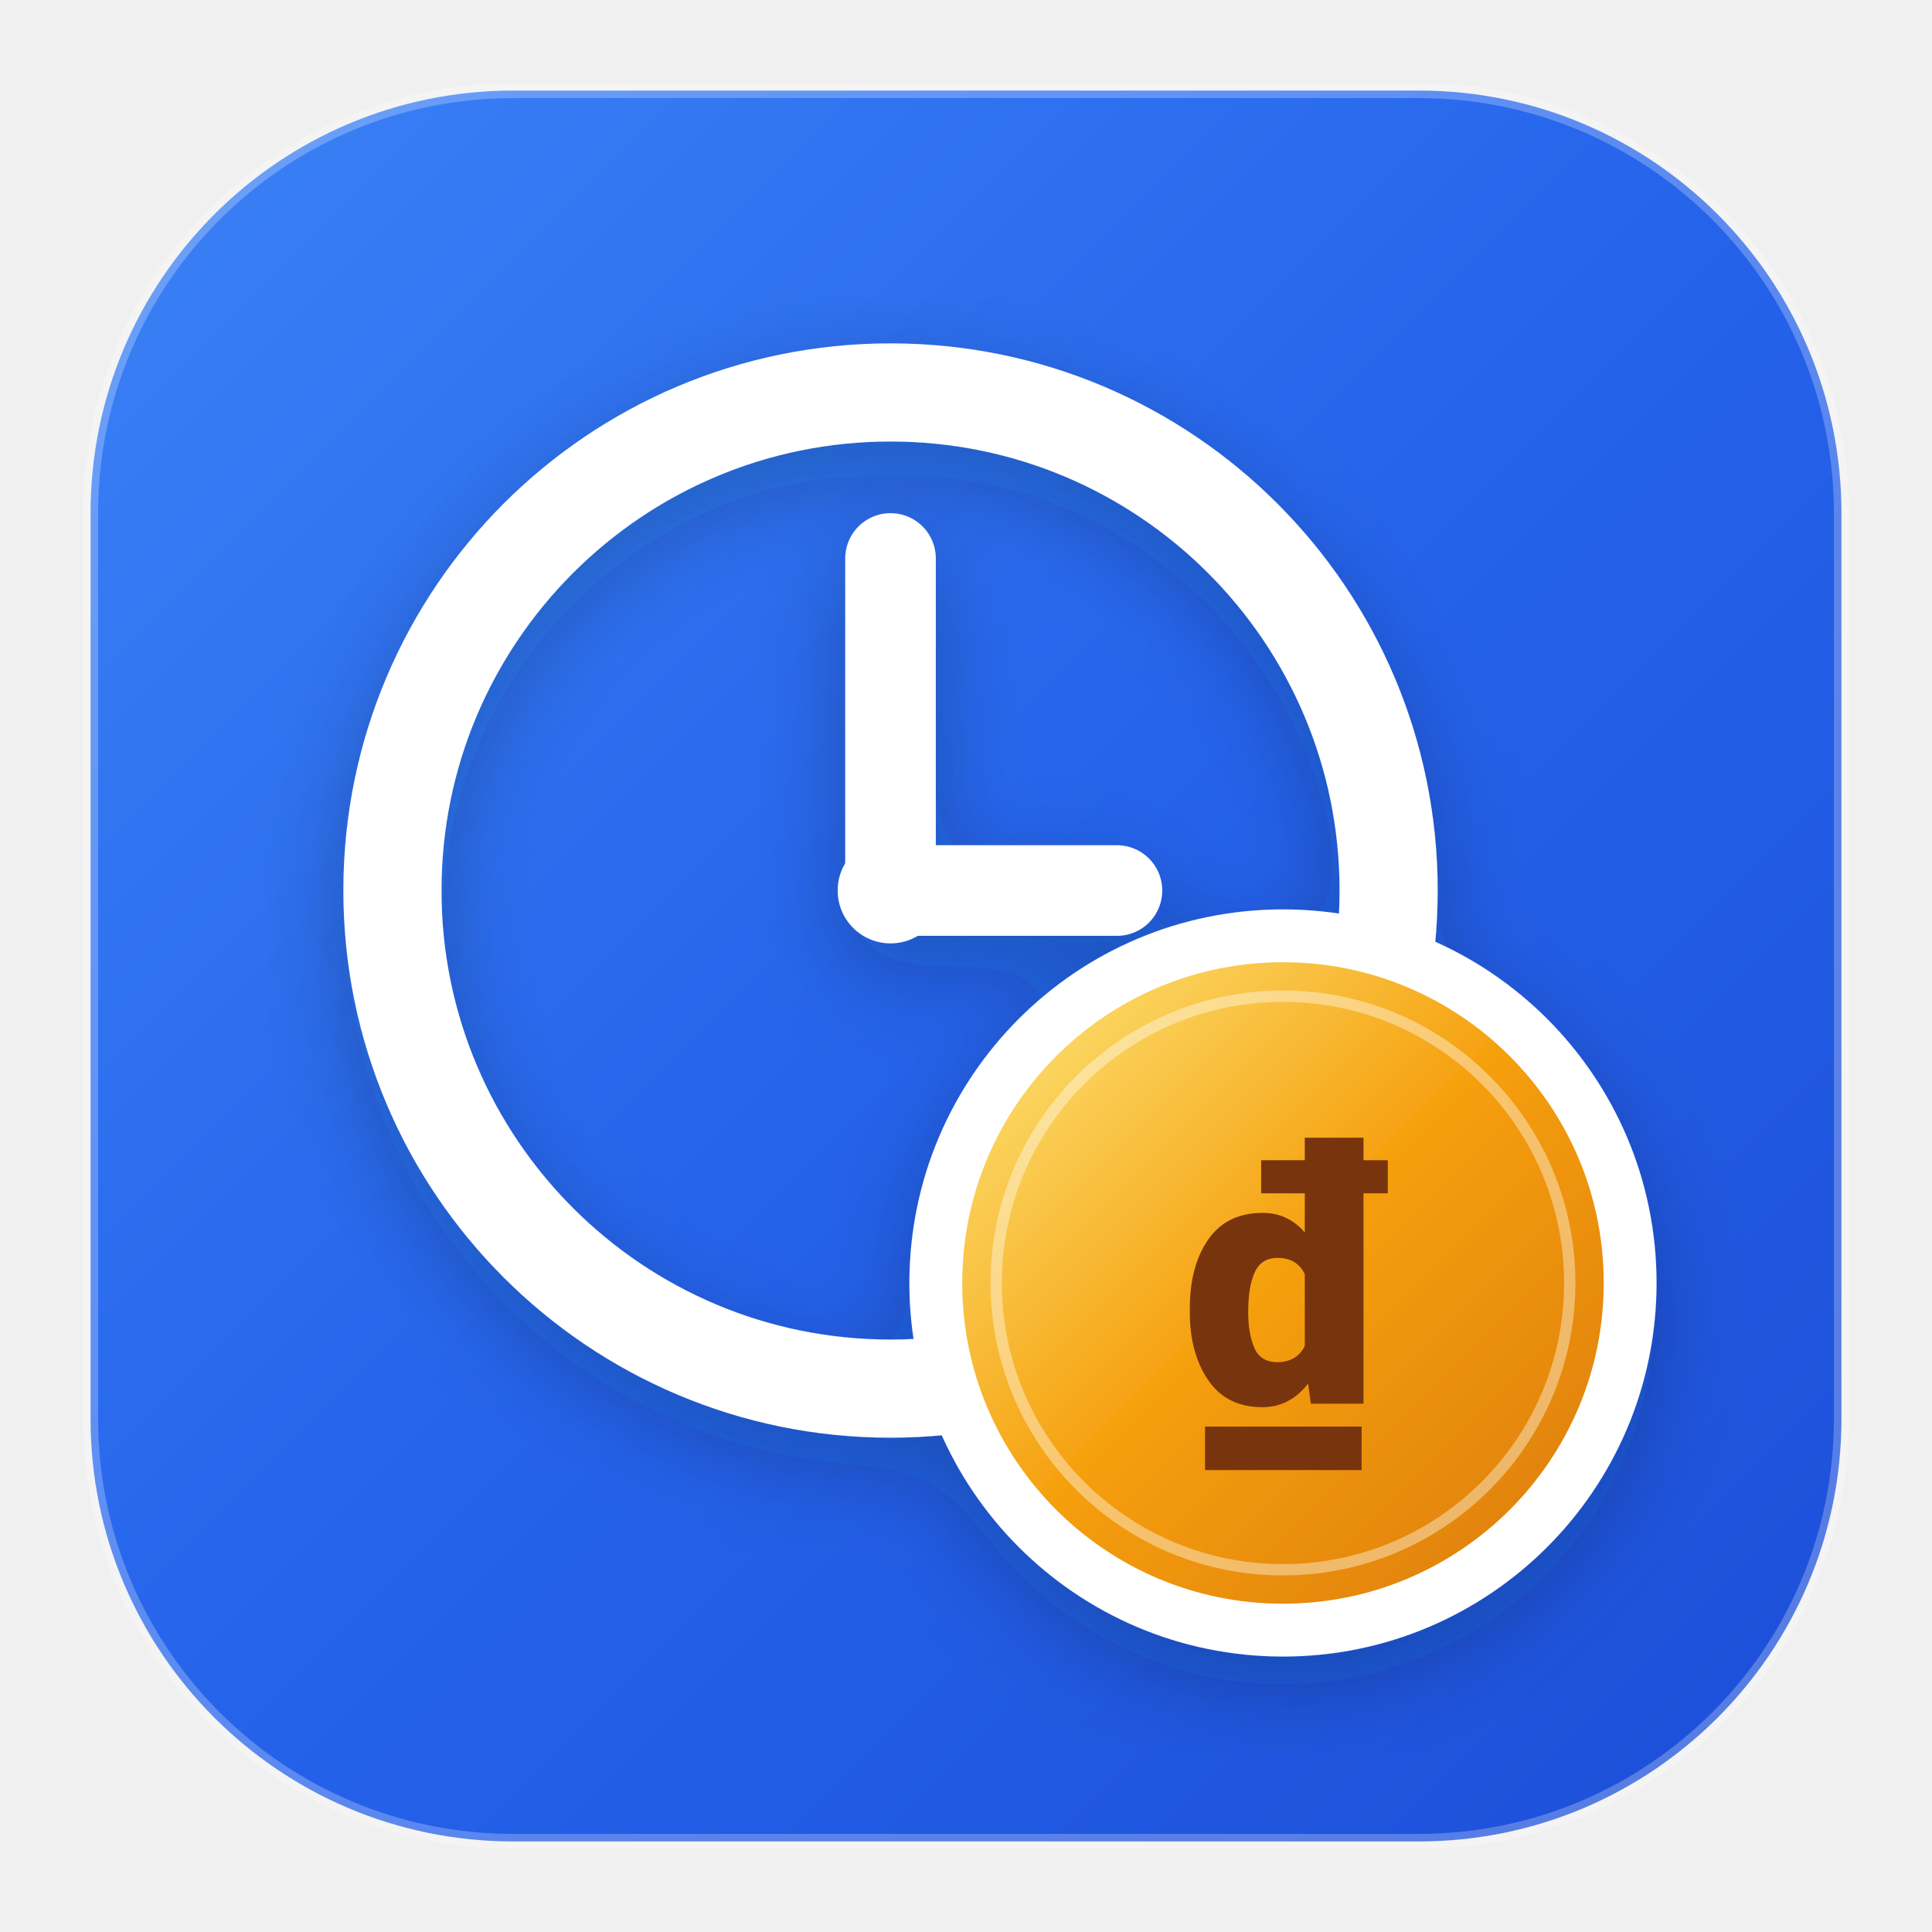
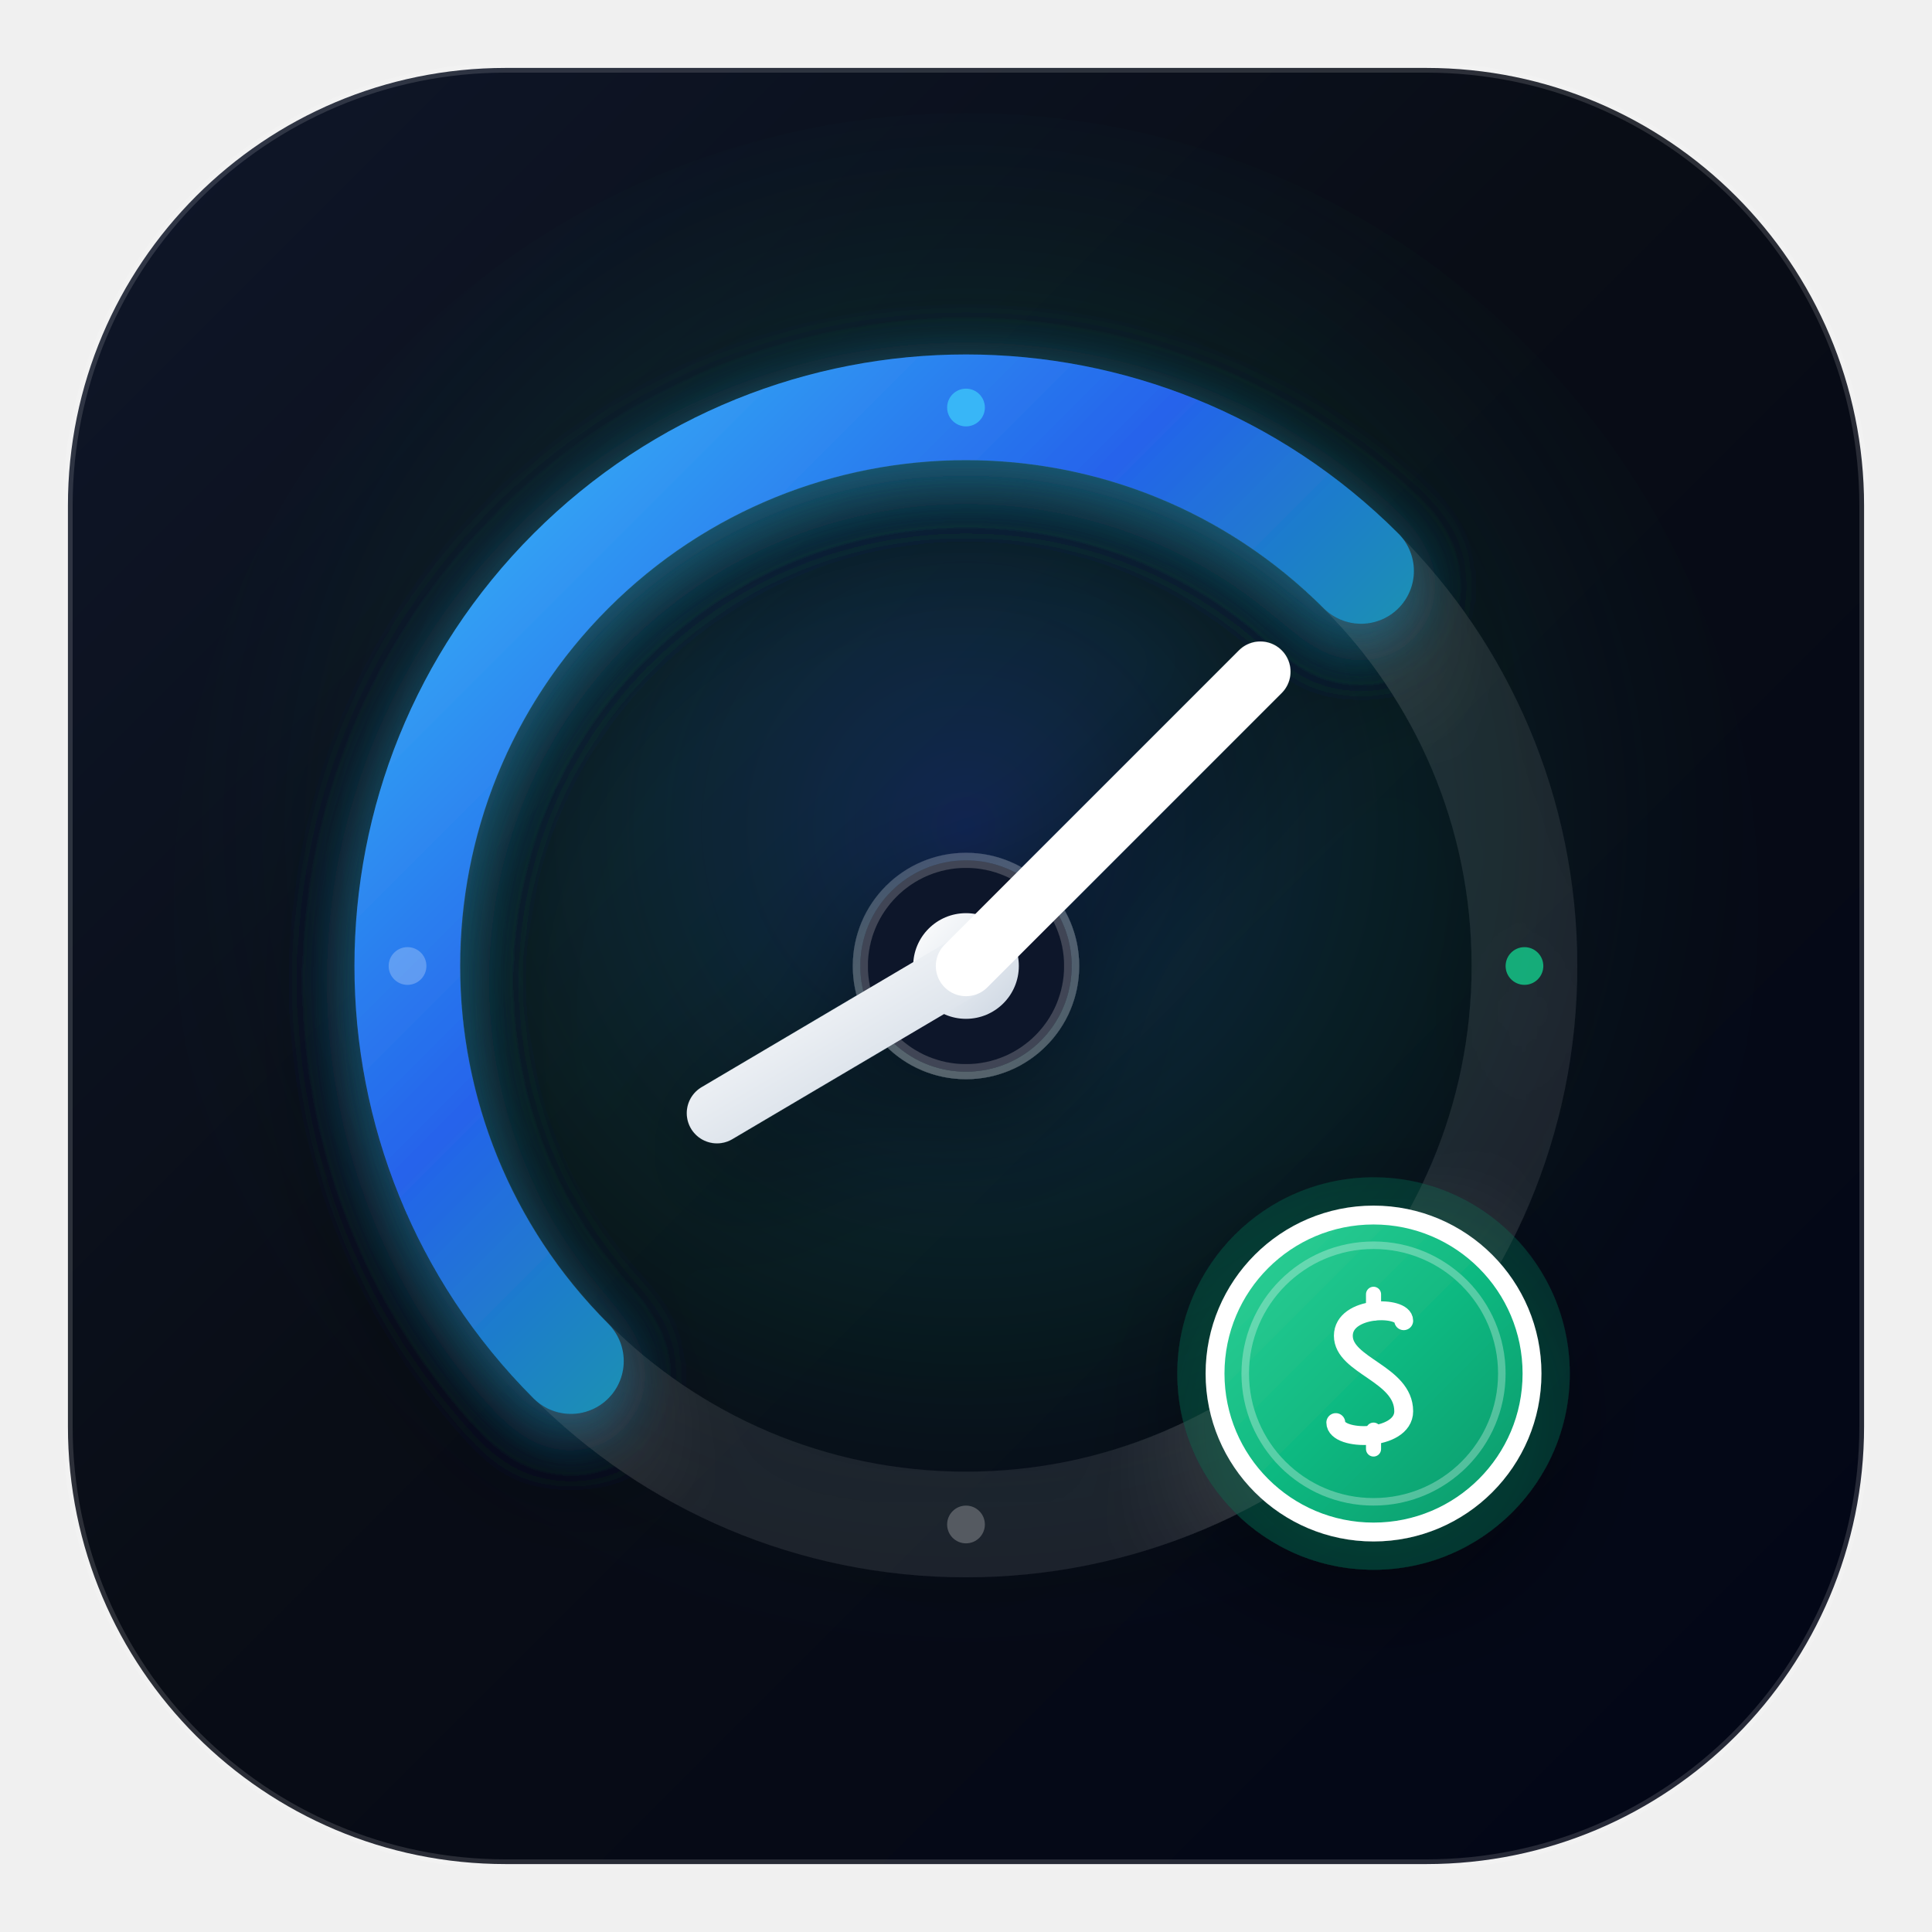
<svg xmlns="http://www.w3.org/2000/svg" viewBox="0 0 512 512" width="512" height="512">
  <defs>
    <linearGradient id="bgGrad" x1="0%" y1="0%" x2="100%" y2="100%">
-       <stop offset="0%" stop-color="#3b82f6" />
-       <stop offset="50%" stop-color="#2563eb" />
-       <stop offset="100%" stop-color="#1d4ed8" />
+       <stop offset="0%" stop-color="#0f172a" />
+       <stop offset="45%" stop-color="#090d16" />
+       <stop offset="100%" stop-color="#020617" />
+     </linearGradient>
+     <radialGradient id="centerGlow" cx="50%" cy="45%" r="55%">
+       <stop offset="0%" stop-color="#2563eb" stop-opacity="0.28" />
+       <stop offset="60%" stop-color="#10b981" stop-opacity="0.08" />
+       <stop offset="100%" stop-color="#020617" stop-opacity="0" />
+     </radialGradient>
+     <linearGradient id="shiftArcGrad" x1="0%" y1="0%" x2="100%" y2="100%">
+       <stop offset="0%" stop-color="#38bdf8" />
+       <stop offset="40%" stop-color="#2563eb" />
+       <stop offset="85%" stop-color="#10b981" />
+       <stop offset="100%" stop-color="#34d399" />
    </linearGradient>
    <linearGradient id="coinGrad" x1="0%" y1="0%" x2="100%" y2="100%">
-       <stop offset="0%" stop-color="#fef08a" />
-       <stop offset="50%" stop-color="#f59e0b" />
-       <stop offset="100%" stop-color="#d97706" />
+       <stop offset="0%" stop-color="#34d399" />
+       <stop offset="50%" stop-color="#10b981" />
+       <stop offset="100%" stop-color="#059669" />
    </linearGradient>
-     <filter id="subtleShadow" x="-10%" y="-10%" width="120%" height="120%">
-       <feDropShadow dx="0" dy="8" stdDeviation="12" flood-color="#0f172a" flood-opacity="0.25" />
+     <linearGradient id="needleGrad" x1="0%" y1="0%" x2="100%" y2="100%">
+       <stop offset="0%" stop-color="#ffffff" />
+       <stop offset="100%" stop-color="#cbd5e1" />
+     </linearGradient>
+     <filter id="softDepth" x="-20%" y="-20%" width="140%" height="140%">
+       <feDropShadow dx="0" dy="12" stdDeviation="16" flood-color="#000000" flood-opacity="0.45" />
+     </filter>
+     <filter id="glowEffect" x="-20%" y="-20%" width="140%" height="140%">
+       <feDropShadow dx="0" dy="4" stdDeviation="8" flood-color="#38bdf8" flood-opacity="0.35" />
    </filter>
  </defs>
-   <rect x="24" y="24" width="464" height="464" rx="112" fill="url(#bgGrad)" />
-   <rect x="24" y="24" width="464" height="464" rx="112" fill="none" stroke="rgba(255,255,255,0.25)" stroke-width="4" />
-   <g filter="url(#subtleShadow)">
-     <circle cx="236" cy="236" r="132" fill="none" stroke="#ffffff" stroke-width="26" stroke-linecap="round" />
-     <line x1="236" y1="236" x2="236" y2="148" stroke="#ffffff" stroke-width="24" stroke-linecap="round" />
-     <line x1="236" y1="236" x2="296" y2="236" stroke="#ffffff" stroke-width="24" stroke-linecap="round" />
-     <circle cx="236" cy="236" r="14" fill="#ffffff" />
-     <circle cx="340" cy="340" r="92" fill="url(#coinGrad)" stroke="#ffffff" stroke-width="14" />
-     <circle cx="340" cy="340" r="76" fill="none" stroke="rgba(255,255,255,0.4)" stroke-width="3" />
-     <text x="340" y="372" font-family="-apple-system, BlinkMacSystemFont, 'Segoe UI', Roboto, sans-serif" font-size="94" font-weight="900" fill="#78350f" text-anchor="middle">₫</text>
+   <rect x="18" y="18" width="476" height="476" rx="116" fill="url(#bgGrad)" />
+   <rect x="18" y="18" width="476" height="476" rx="116" fill="none" stroke="rgba(255,255,255,0.14)" stroke-width="2.5" />
+   <circle cx="256" cy="240" r="210" fill="url(#centerGlow)" />
+   <g filter="url(#softDepth)">
+     <circle cx="256" cy="256" r="148" fill="none" stroke="rgba(255,255,255,0.08)" stroke-width="28" />
+     <path d="M 151.3 360.7               A 148 148 0 1 1 360.7 151.3" fill="none" stroke="url(#shiftArcGrad)" stroke-width="28" stroke-linecap="round" filter="url(#glowEffect)" />
+     <circle cx="256" cy="108" r="5" fill="#38bdf8" opacity="0.9" />
+     <circle cx="404" cy="256" r="5" fill="#10b981" opacity="0.9" />
+     <circle cx="256" cy="404" r="5" fill="rgba(255,255,255,0.25)" />
+     <circle cx="108" cy="256" r="5" fill="rgba(255,255,255,0.25)" />
+     <circle cx="256" cy="256" r="28" fill="#0f172a" stroke="rgba(255,255,255,0.2)" stroke-width="4" />
+     <circle cx="256" cy="256" r="14" fill="url(#needleGrad)" />
+     <line x1="256" y1="256" x2="190" y2="295" stroke="url(#needleGrad)" stroke-width="16" stroke-linecap="round" />
+     <line x1="256" y1="256" x2="334" y2="178" stroke="#ffffff" stroke-width="16" stroke-linecap="round" />
+     <g transform="translate(320, 320)">
+       <circle cx="44" cy="44" r="52" fill="#10b981" opacity="0.18" />
+       <circle cx="44" cy="44" r="42" fill="url(#coinGrad)" stroke="#ffffff" stroke-width="5" />
+       <circle cx="44" cy="44" r="34" fill="none" stroke="rgba(255,255,255,0.3)" stroke-width="2" />
+       <path d="M 52 30                 C 52 26, 36 26, 36 34                 C 36 42, 52 44, 52 54                 C 52 62, 34 62, 34 57" fill="none" stroke="#ffffff" stroke-width="5" stroke-linecap="round" stroke-linejoin="round" />
+       <line x1="44" y1="23" x2="44" y2="28" stroke="#ffffff" stroke-width="4" stroke-linecap="round" />
+       <line x1="44" y1="59" x2="44" y2="64" stroke="#ffffff" stroke-width="4" stroke-linecap="round" />
+     </g>
  </g>
</svg>
